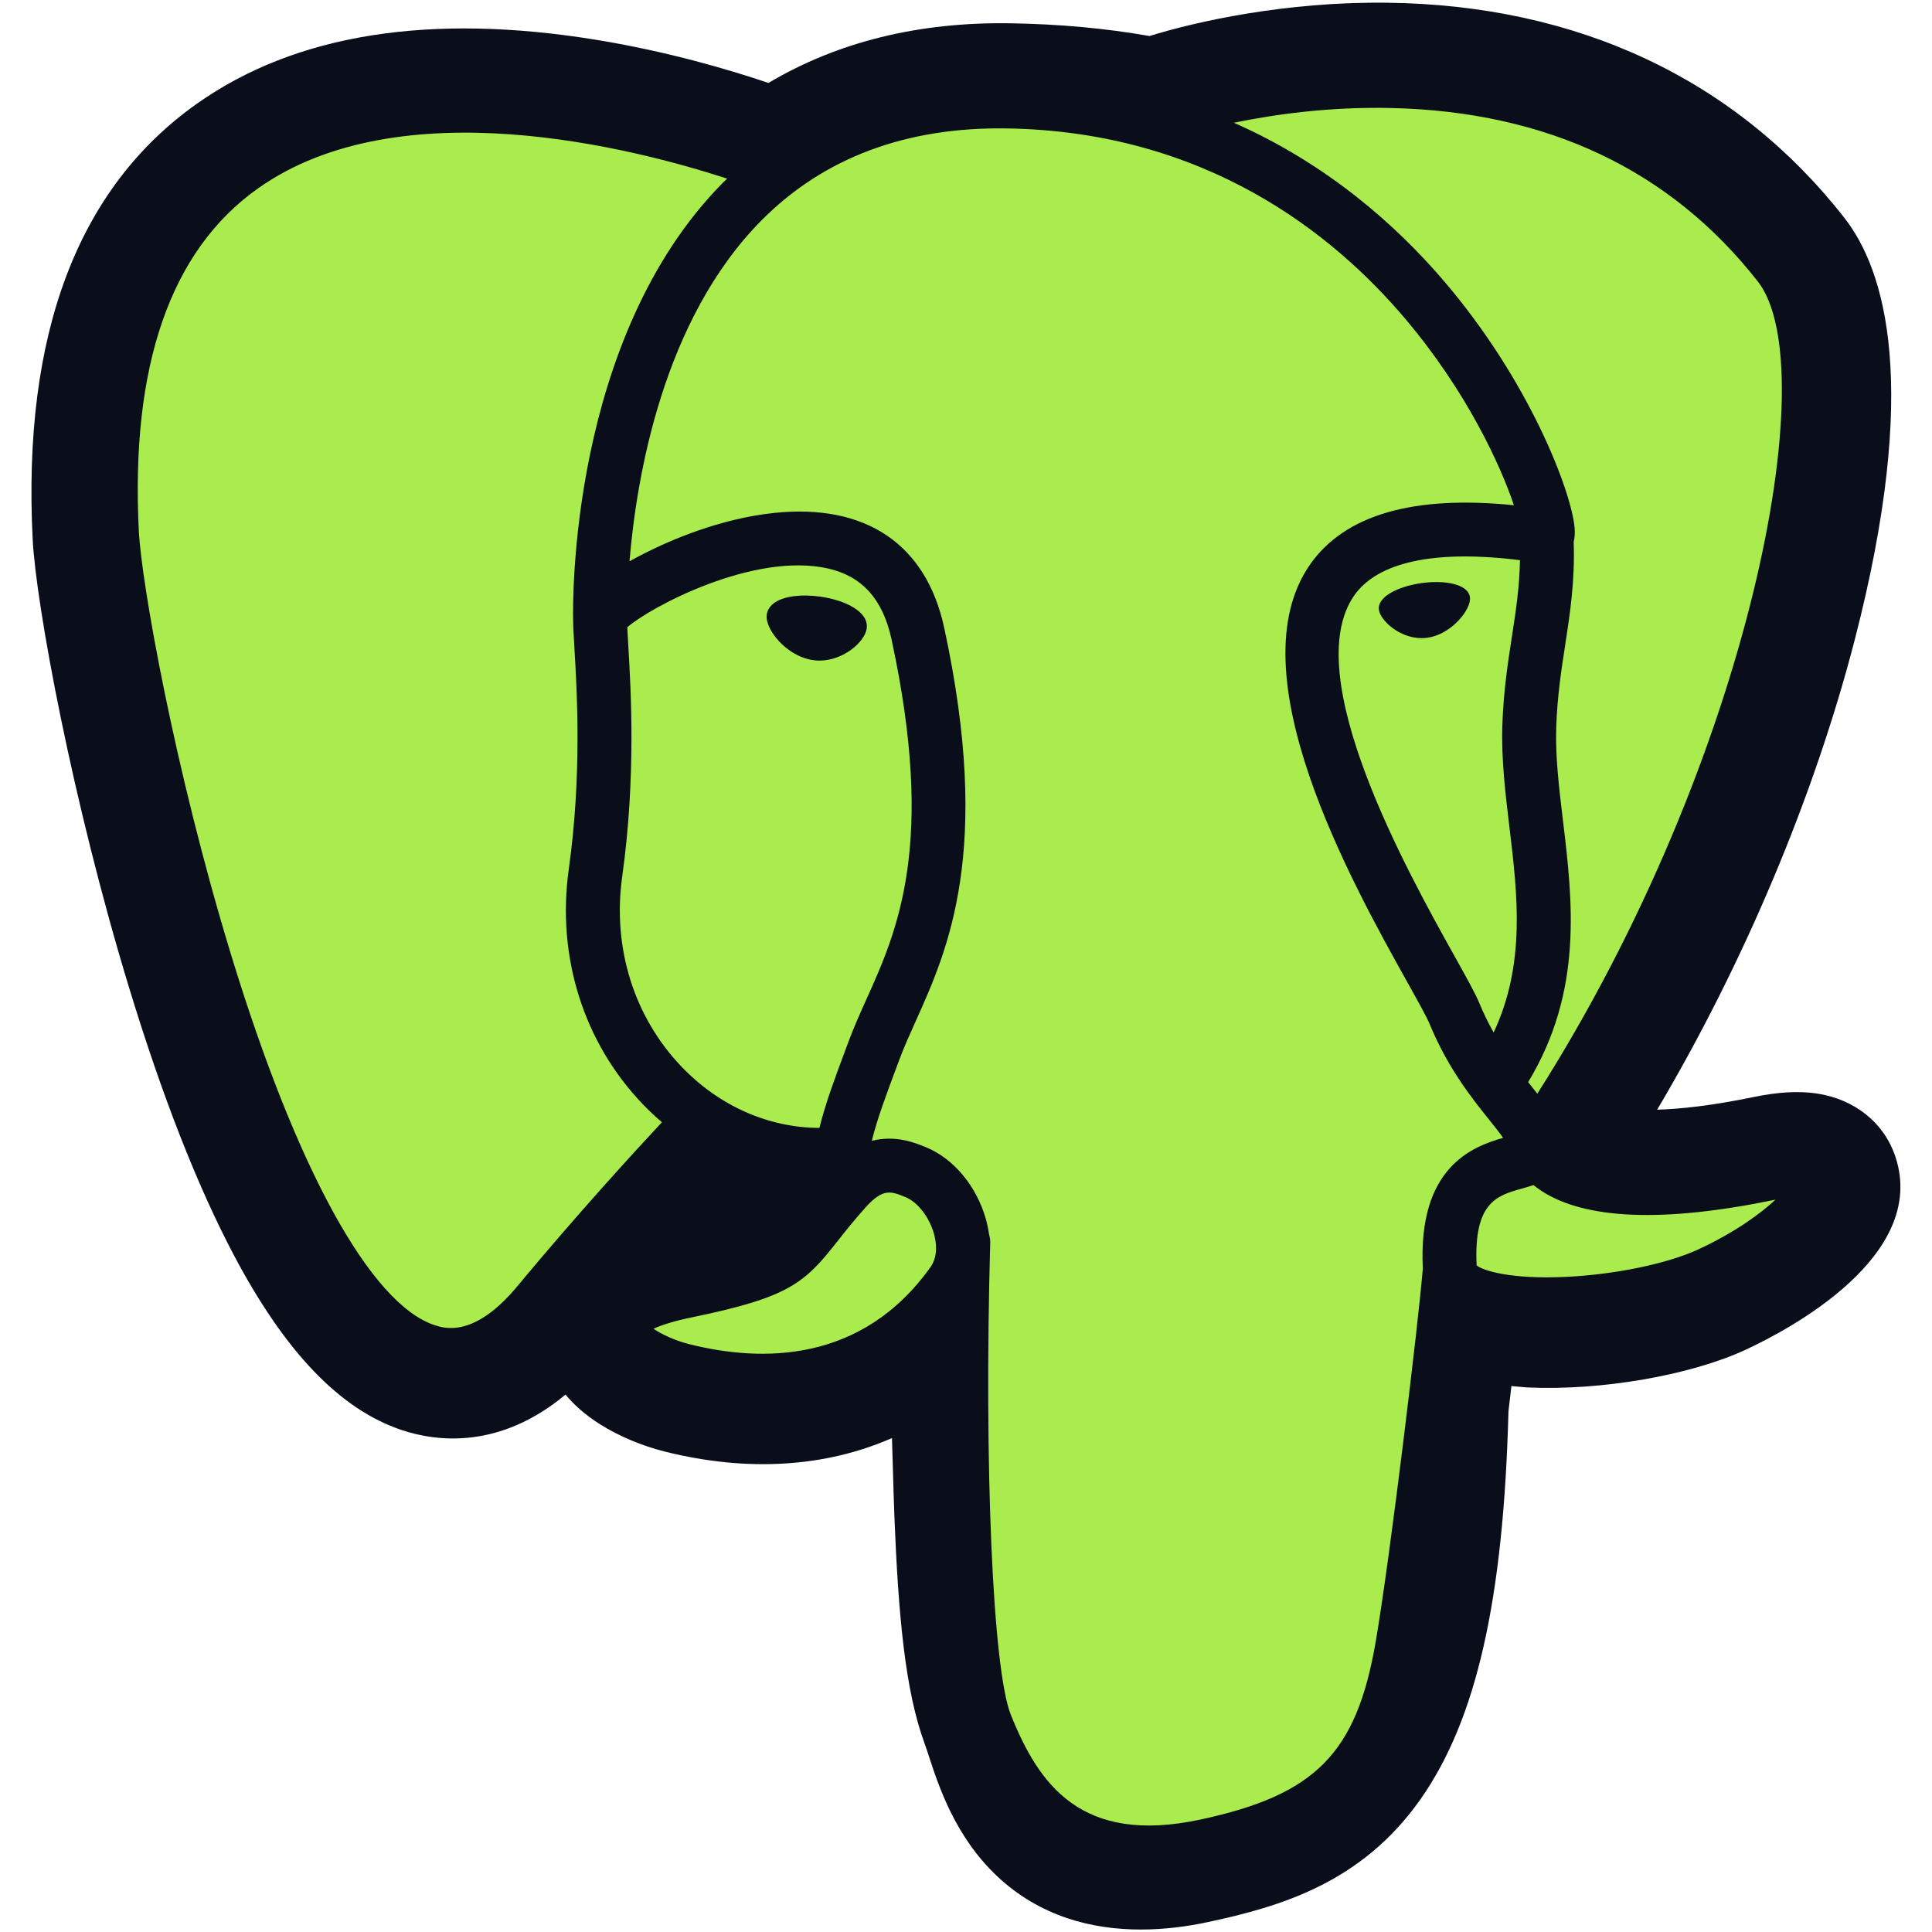
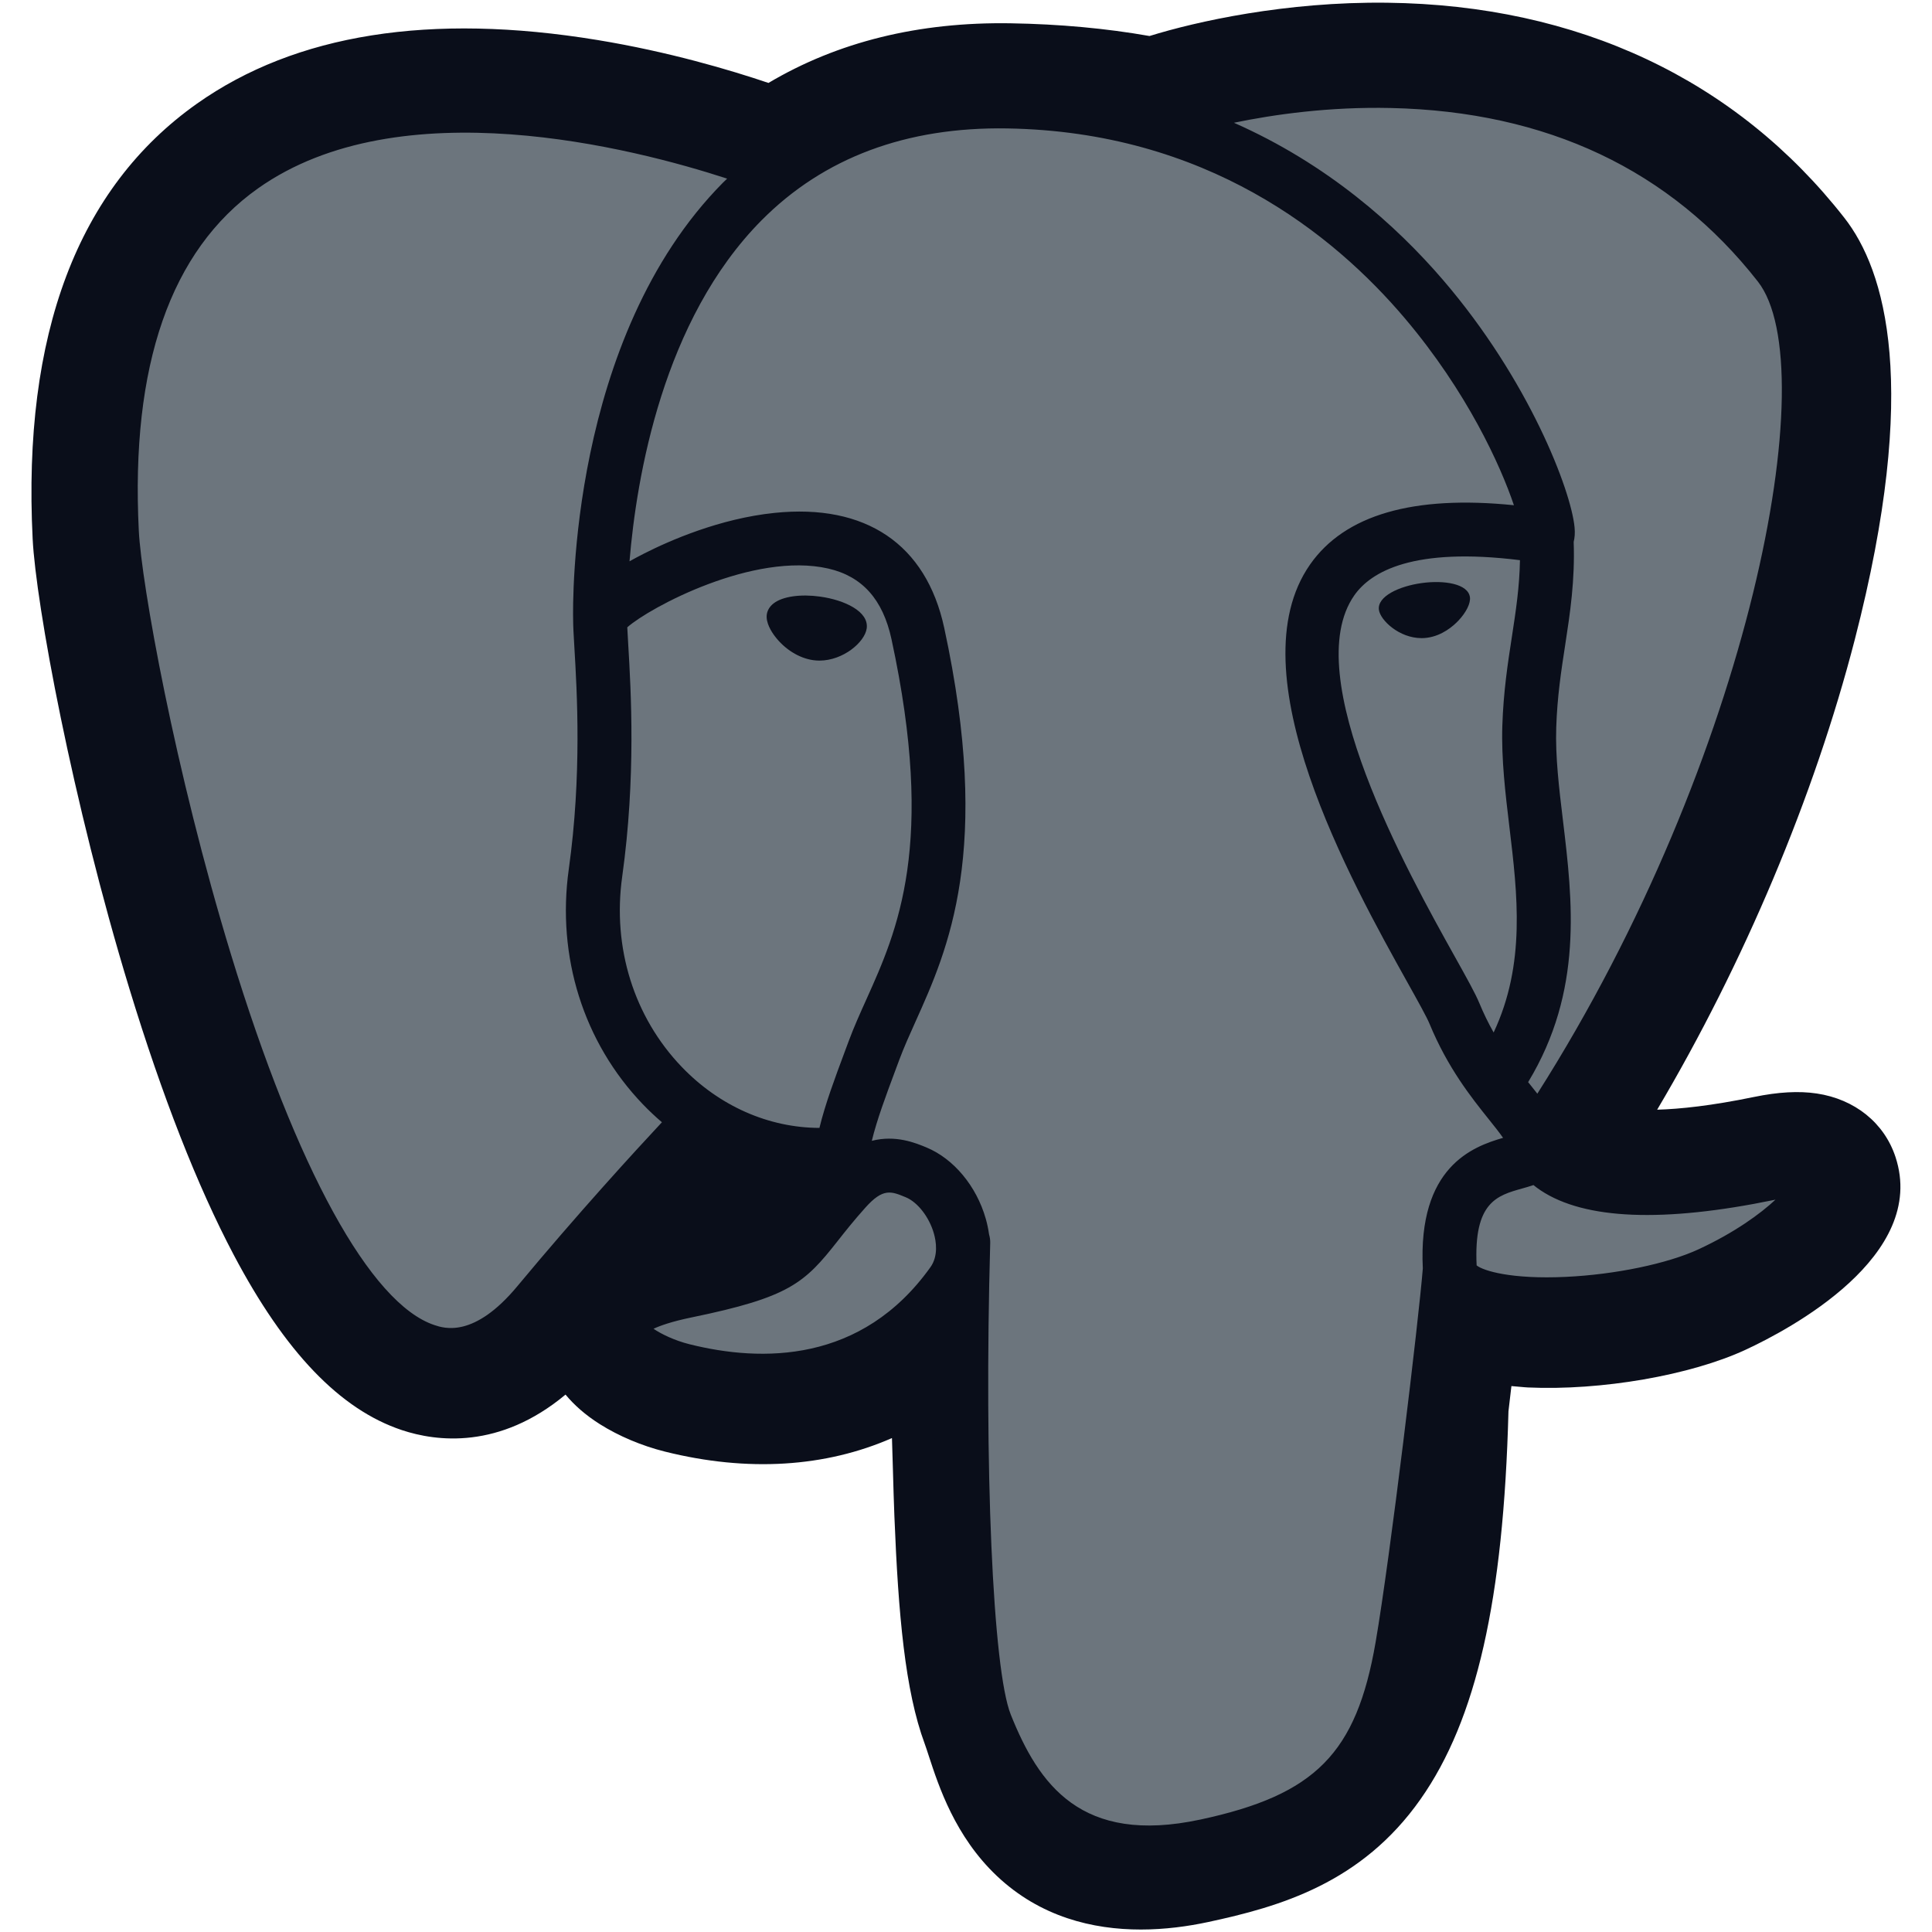
<svg xmlns="http://www.w3.org/2000/svg" width="64px" height="64px" viewBox="-4 0 264 264" preserveAspectRatio="xMinYMin meet">
  <path d="M255.008 158.086c-1.535-4.649-5.556-7.887-10.756-8.664-2.452-.366-5.26-.21-8.583.475-5.792 1.195-10.089 1.65-13.225 1.738 11.837-19.985 21.462-42.775 27.003-64.228 8.96-34.689 4.172-50.492-1.423-57.64C233.217 10.847 211.614.683 185.552.372c-13.903-.17-26.108 2.575-32.475 4.549-5.928-1.046-12.302-1.63-18.99-1.738-12.537-.2-23.614 2.533-33.079 8.15-5.24-1.772-13.65-4.27-23.362-5.864-22.842-3.75-41.252-.828-54.718 8.685C6.622 25.672-.937 45.684.461 73.634c.444 8.874 5.408 35.874 13.224 61.48 4.492 14.718 9.282 26.94 14.237 36.33 7.027 13.315 14.546 21.156 22.987 23.972 4.731 1.576 13.327 2.68 22.368-4.85 1.146 1.388 2.675 2.767 4.704 4.048 2.577 1.625 5.728 2.953 8.875 3.74 11.341 2.835 21.964 2.126 31.027-1.848.056 1.612.099 3.152.135 4.482.06 2.157.12 4.272.199 6.25.537 13.374 1.447 23.773 4.143 31.049.148.4.347 1.01.557 1.657 1.345 4.118 3.594 11.012 9.316 16.411 5.925 5.593 13.092 7.308 19.656 7.308 3.292 0 6.433-.432 9.188-1.022 9.82-2.105 20.973-5.311 29.041-16.799 7.628-10.86 11.336-27.217 12.007-52.99.087-.729.167-1.425.244-2.088l.16-1.362 1.797.158.463.031c10.002.456 22.232-1.665 29.743-5.154 5.935-2.754 24.954-12.795 20.476-26.351" fill="#0A0E1A" />
-   <path d="M237.906 160.722c-29.74 6.135-31.785-3.934-31.785-3.934 31.4-46.593 44.527-105.736 33.2-120.211-30.904-39.485-84.399-20.811-85.292-20.327l-.287.052c-5.876-1.22-12.451-1.946-19.842-2.067-13.456-.22-23.664 3.528-31.41 9.402 0 0-95.43-39.314-90.991 49.444.944 18.882 27.064 142.873 58.218 105.422 11.387-13.695 22.39-25.274 22.39-25.274 5.464 3.63 12.006 5.482 18.864 4.817l.533-.452c-.166 1.7-.09 3.363.213 5.332-8.026 8.967-5.667 10.541-21.711 13.844-16.235 3.346-6.698 9.302-.471 10.86 7.549 1.887 25.013 4.561 36.813-11.958l-.47 1.885c3.144 2.519 5.352 16.383 4.982 28.952-.37 12.568-.617 21.197 1.86 27.937 2.479 6.74 4.948 21.905 26.04 17.386 17.623-3.777 26.756-13.564 28.027-29.89.901-11.606 2.942-9.89 3.07-20.267l1.637-4.912c1.887-15.733.3-20.809 11.157-18.448l2.64.232c7.99.363 18.45-1.286 24.589-4.139 13.218-6.134 21.058-16.377 8.024-13.686h.002" fill="#AAEC4D" />
+   <path d="M237.906 160.722c-29.74 6.135-31.785-3.934-31.785-3.934 31.4-46.593 44.527-105.736 33.2-120.211-30.904-39.485-84.399-20.811-85.292-20.327l-.287.052c-5.876-1.22-12.451-1.946-19.842-2.067-13.456-.22-23.664 3.528-31.41 9.402 0 0-95.43-39.314-90.991 49.444.944 18.882 27.064 142.873 58.218 105.422 11.387-13.695 22.39-25.274 22.39-25.274 5.464 3.63 12.006 5.482 18.864 4.817l.533-.452c-.166 1.7-.09 3.363.213 5.332-8.026 8.967-5.667 10.541-21.711 13.844-16.235 3.346-6.698 9.302-.471 10.86 7.549 1.887 25.013 4.561 36.813-11.958l-.47 1.885c3.144 2.519 5.352 16.383 4.982 28.952-.37 12.568-.617 21.197 1.86 27.937 2.479 6.74 4.948 21.905 26.04 17.386 17.623-3.777 26.756-13.564 28.027-29.89.901-11.606 2.942-9.89 3.07-20.267l1.637-4.912c1.887-15.733.3-20.809 11.157-18.448l2.64.232c7.99.363 18.45-1.286 24.589-4.139 13.218-6.134 21.058-16.377 8.024-13.686h.002" fill="#6C757D" />
  <path d="M108.076 81.525c-2.68-.373-5.107-.028-6.335.902-.69.523-.904 1.129-.962 1.546-.154 1.105.62 2.327 1.096 2.957 1.346 1.784 3.312 3.01 5.258 3.28.282.04.563.058.842.058 3.245 0 6.196-2.527 6.456-4.392.325-2.336-3.066-3.893-6.355-4.35M196.86 81.599c-.256-1.831-3.514-2.353-6.606-1.923-3.088.43-6.082 1.824-5.832 3.659.2 1.427 2.777 3.863 5.827 3.863.258 0 .518-.017.78-.054 2.036-.282 3.53-1.575 4.24-2.32 1.08-1.136 1.706-2.402 1.591-3.225" fill="#0A0E1A" />
  <path d="M247.802 160.025c-1.134-3.429-4.784-4.532-10.848-3.28-18.005 3.716-24.453 1.142-26.57-.417 13.995-21.32 25.508-47.092 31.719-71.137 2.942-11.39 4.567-21.968 4.7-30.59.147-9.463-1.465-16.417-4.789-20.665-13.402-17.125-33.072-26.311-56.882-26.563-16.369-.184-30.199 4.005-32.88 5.183-5.646-1.404-11.801-2.266-18.502-2.376-12.288-.199-22.91 2.743-31.704 8.74-3.82-1.422-13.692-4.811-25.765-6.756-20.872-3.36-37.458-.814-49.294 7.571-14.123 10.006-20.643 27.892-19.38 53.16.425 8.501 5.269 34.653 12.913 59.698 10.062 32.964 21 51.625 32.508 55.464 1.347.449 2.9.763 4.613.763 4.198 0 9.345-1.892 14.7-8.33a529.832 529.832 0 0 1 20.261-22.926c4.524 2.428 9.494 3.784 14.577 3.92.01.133.023.266.035.398a117.66 117.66 0 0 0-2.57 3.175c-3.522 4.471-4.255 5.402-15.592 7.736-3.225.666-11.79 2.431-11.916 8.435-.136 6.56 10.125 9.315 11.294 9.607 4.074 1.02 7.999 1.523 11.742 1.523 9.103 0 17.114-2.992 23.516-8.781-.197 23.386.778 46.43 3.586 53.451 2.3 5.748 7.918 19.795 25.664 19.794 2.604 0 5.47-.303 8.623-.979 18.521-3.97 26.564-12.156 29.675-30.203 1.665-9.645 4.522-32.676 5.866-45.03 2.836.885 6.487 1.29 10.434 1.289 8.232 0 17.731-1.749 23.688-4.514 6.692-3.108 18.768-10.734 16.578-17.36zm-44.106-83.48c-.061 3.647-.563 6.958-1.095 10.414-.573 3.717-1.165 7.56-1.314 12.225-.147 4.54.42 9.26.968 13.825 1.108 9.22 2.245 18.712-2.156 28.078a36.508 36.508 0 0 1-1.95-4.009c-.547-1.326-1.735-3.456-3.38-6.404-6.399-11.476-21.384-38.35-13.713-49.316 2.285-3.264 8.084-6.62 22.64-4.813zm-17.644-61.787c21.334.471 38.21 8.452 50.158 23.72 9.164 11.711-.927 64.998-30.14 110.969a171.33 171.33 0 0 0-.886-1.117l-.37-.462c7.549-12.467 6.073-24.802 4.759-35.738-.54-4.488-1.05-8.727-.92-12.709.134-4.22.692-7.84 1.232-11.34.663-4.313 1.338-8.776 1.152-14.037.139-.552.195-1.204.122-1.978-.475-5.045-6.235-20.144-17.975-33.81-6.422-7.475-15.787-15.84-28.574-21.482 5.5-1.14 13.021-2.203 21.442-2.016zM66.674 175.778c-5.9 7.094-9.974 5.734-11.314 5.288-8.73-2.912-18.86-21.364-27.791-50.624-7.728-25.318-12.244-50.777-12.602-57.916-1.128-22.578 4.345-38.313 16.268-46.769 19.404-13.76 51.306-5.524 64.125-1.347-.184.182-.376.352-.558.537-21.036 21.244-20.537 57.54-20.485 59.759-.002.856.07 2.068.168 3.735.362 6.105 1.036 17.467-.764 30.334-1.672 11.957 2.014 23.66 10.111 32.109a36.275 36.275 0 0 0 2.617 2.468c-3.604 3.86-11.437 12.396-19.775 22.426zm22.479-29.993c-6.526-6.81-9.49-16.282-8.133-25.99 1.9-13.592 1.199-25.43.822-31.79-.053-.89-.1-1.67-.127-2.285 3.073-2.725 17.314-10.355 27.47-8.028 4.634 1.061 7.458 4.217 8.632 9.645 6.076 28.103.804 39.816-3.432 49.229-.873 1.939-1.698 3.772-2.402 5.668l-.546 1.466c-1.382 3.706-2.668 7.152-3.465 10.424-6.938-.02-13.687-2.984-18.819-8.34zm1.065 37.9c-2.026-.506-3.848-1.385-4.917-2.114.893-.42 2.482-.992 5.238-1.56 13.337-2.745 15.397-4.683 19.895-10.394 1.031-1.31 2.2-2.794 3.819-4.602l.002-.002c2.411-2.7 3.514-2.242 5.514-1.412 1.621.67 3.2 2.702 3.84 4.938.303 1.056.643 3.06-.47 4.62-9.396 13.156-23.088 12.987-32.921 10.526zm69.799 64.952c-16.316 3.496-22.093-4.829-25.9-14.346-2.457-6.144-3.665-33.85-2.808-64.447.011-.407-.047-.8-.159-1.17a15.444 15.444 0 0 0-.456-2.162c-1.274-4.452-4.379-8.176-8.104-9.72-1.48-.613-4.196-1.738-7.46-.903.696-2.868 1.903-6.107 3.212-9.614l.549-1.475c.618-1.663 1.394-3.386 2.214-5.21 4.433-9.848 10.504-23.337 3.915-53.81-2.468-11.414-10.71-16.988-23.204-15.693-7.49.775-14.343 3.797-17.761 5.53-.735.372-1.407.732-2.035 1.082.954-11.5 4.558-32.992 18.04-46.59 8.489-8.56 19.794-12.788 33.568-12.56 27.14.444 44.544 14.372 54.366 25.979 8.464 10.001 13.047 20.076 14.876 25.51-13.755-1.399-23.11 1.316-27.852 8.096-10.317 14.748 5.644 43.372 13.315 57.129 1.407 2.521 2.621 4.7 3.003 5.626 2.498 6.054 5.732 10.096 8.093 13.046.724.904 1.426 1.781 1.96 2.547-4.166 1.201-11.649 3.976-10.967 17.847-.55 6.96-4.461 39.546-6.448 51.059-2.623 15.21-8.22 20.875-23.957 24.25zm68.104-77.936c-4.26 1.977-11.389 3.46-18.161 3.779-7.48.35-11.288-.838-12.184-1.569-.42-8.644 2.797-9.547 6.202-10.503.535-.15 1.057-.297 1.561-.473.313.255.656.508 1.032.756 6.012 3.968 16.735 4.396 31.874 1.271l.166-.033c-2.042 1.909-5.536 4.471-10.49 6.772z" fill="#0A0E1A" />
</svg>
